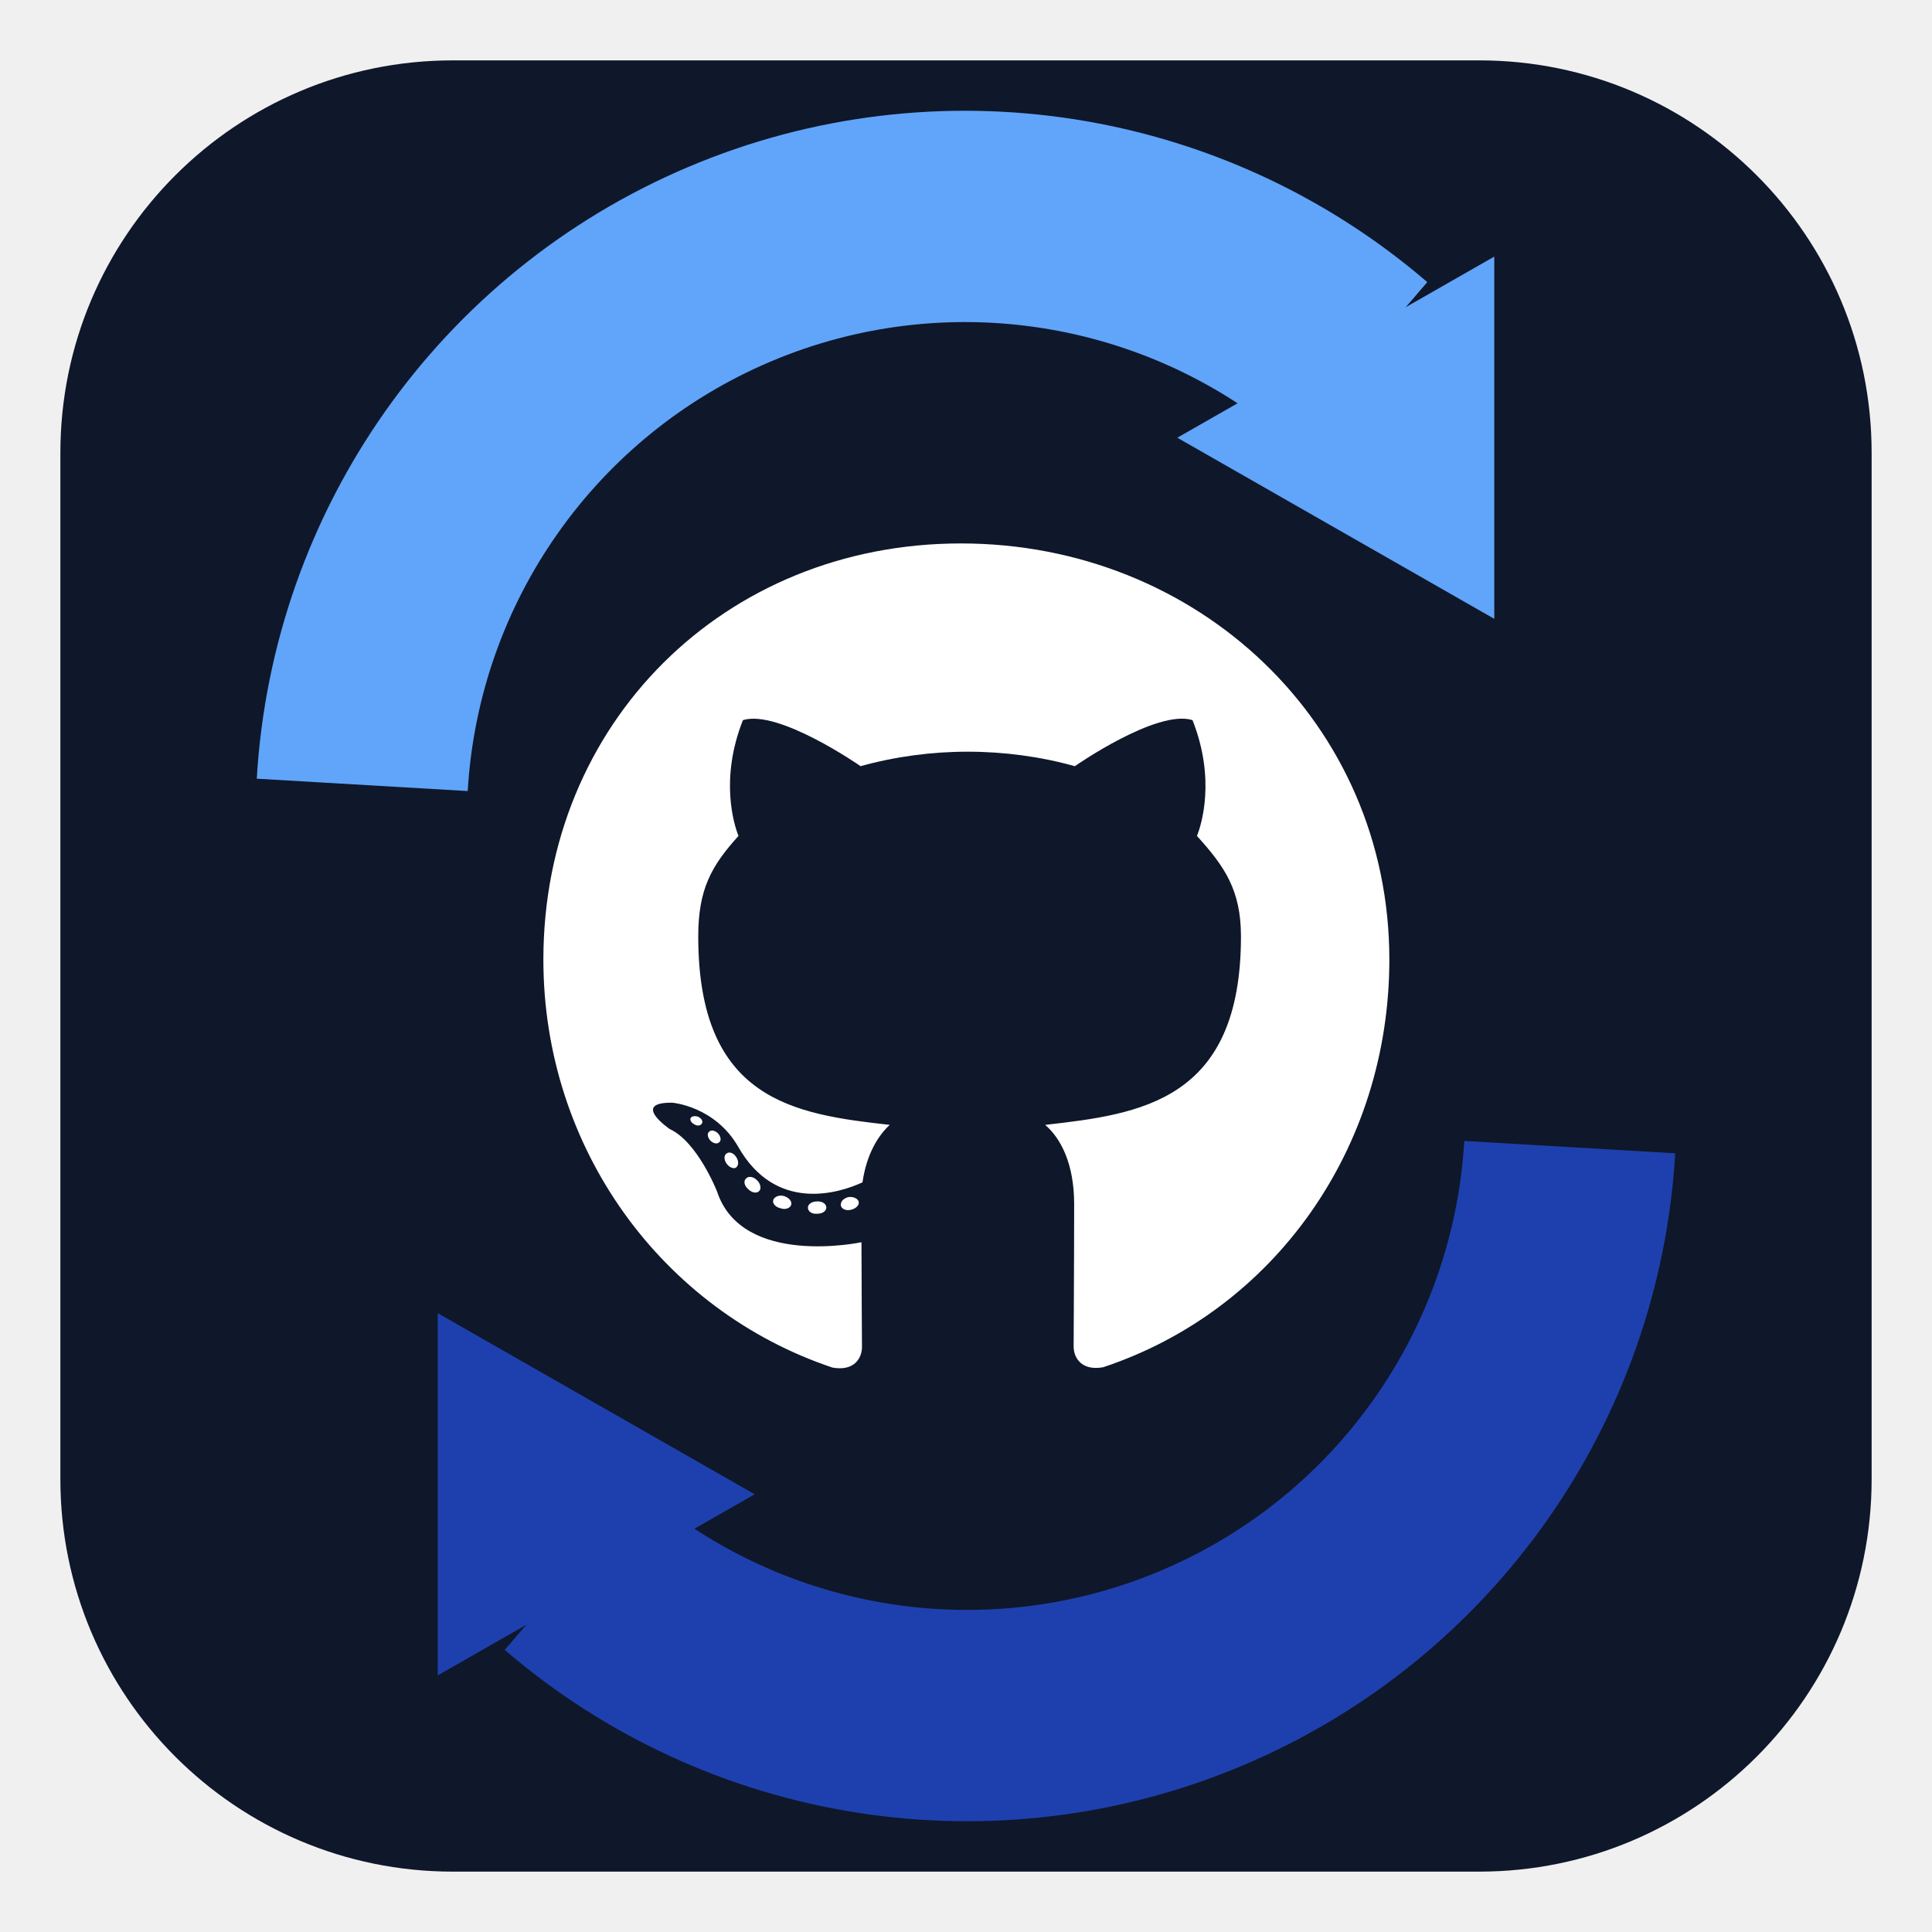
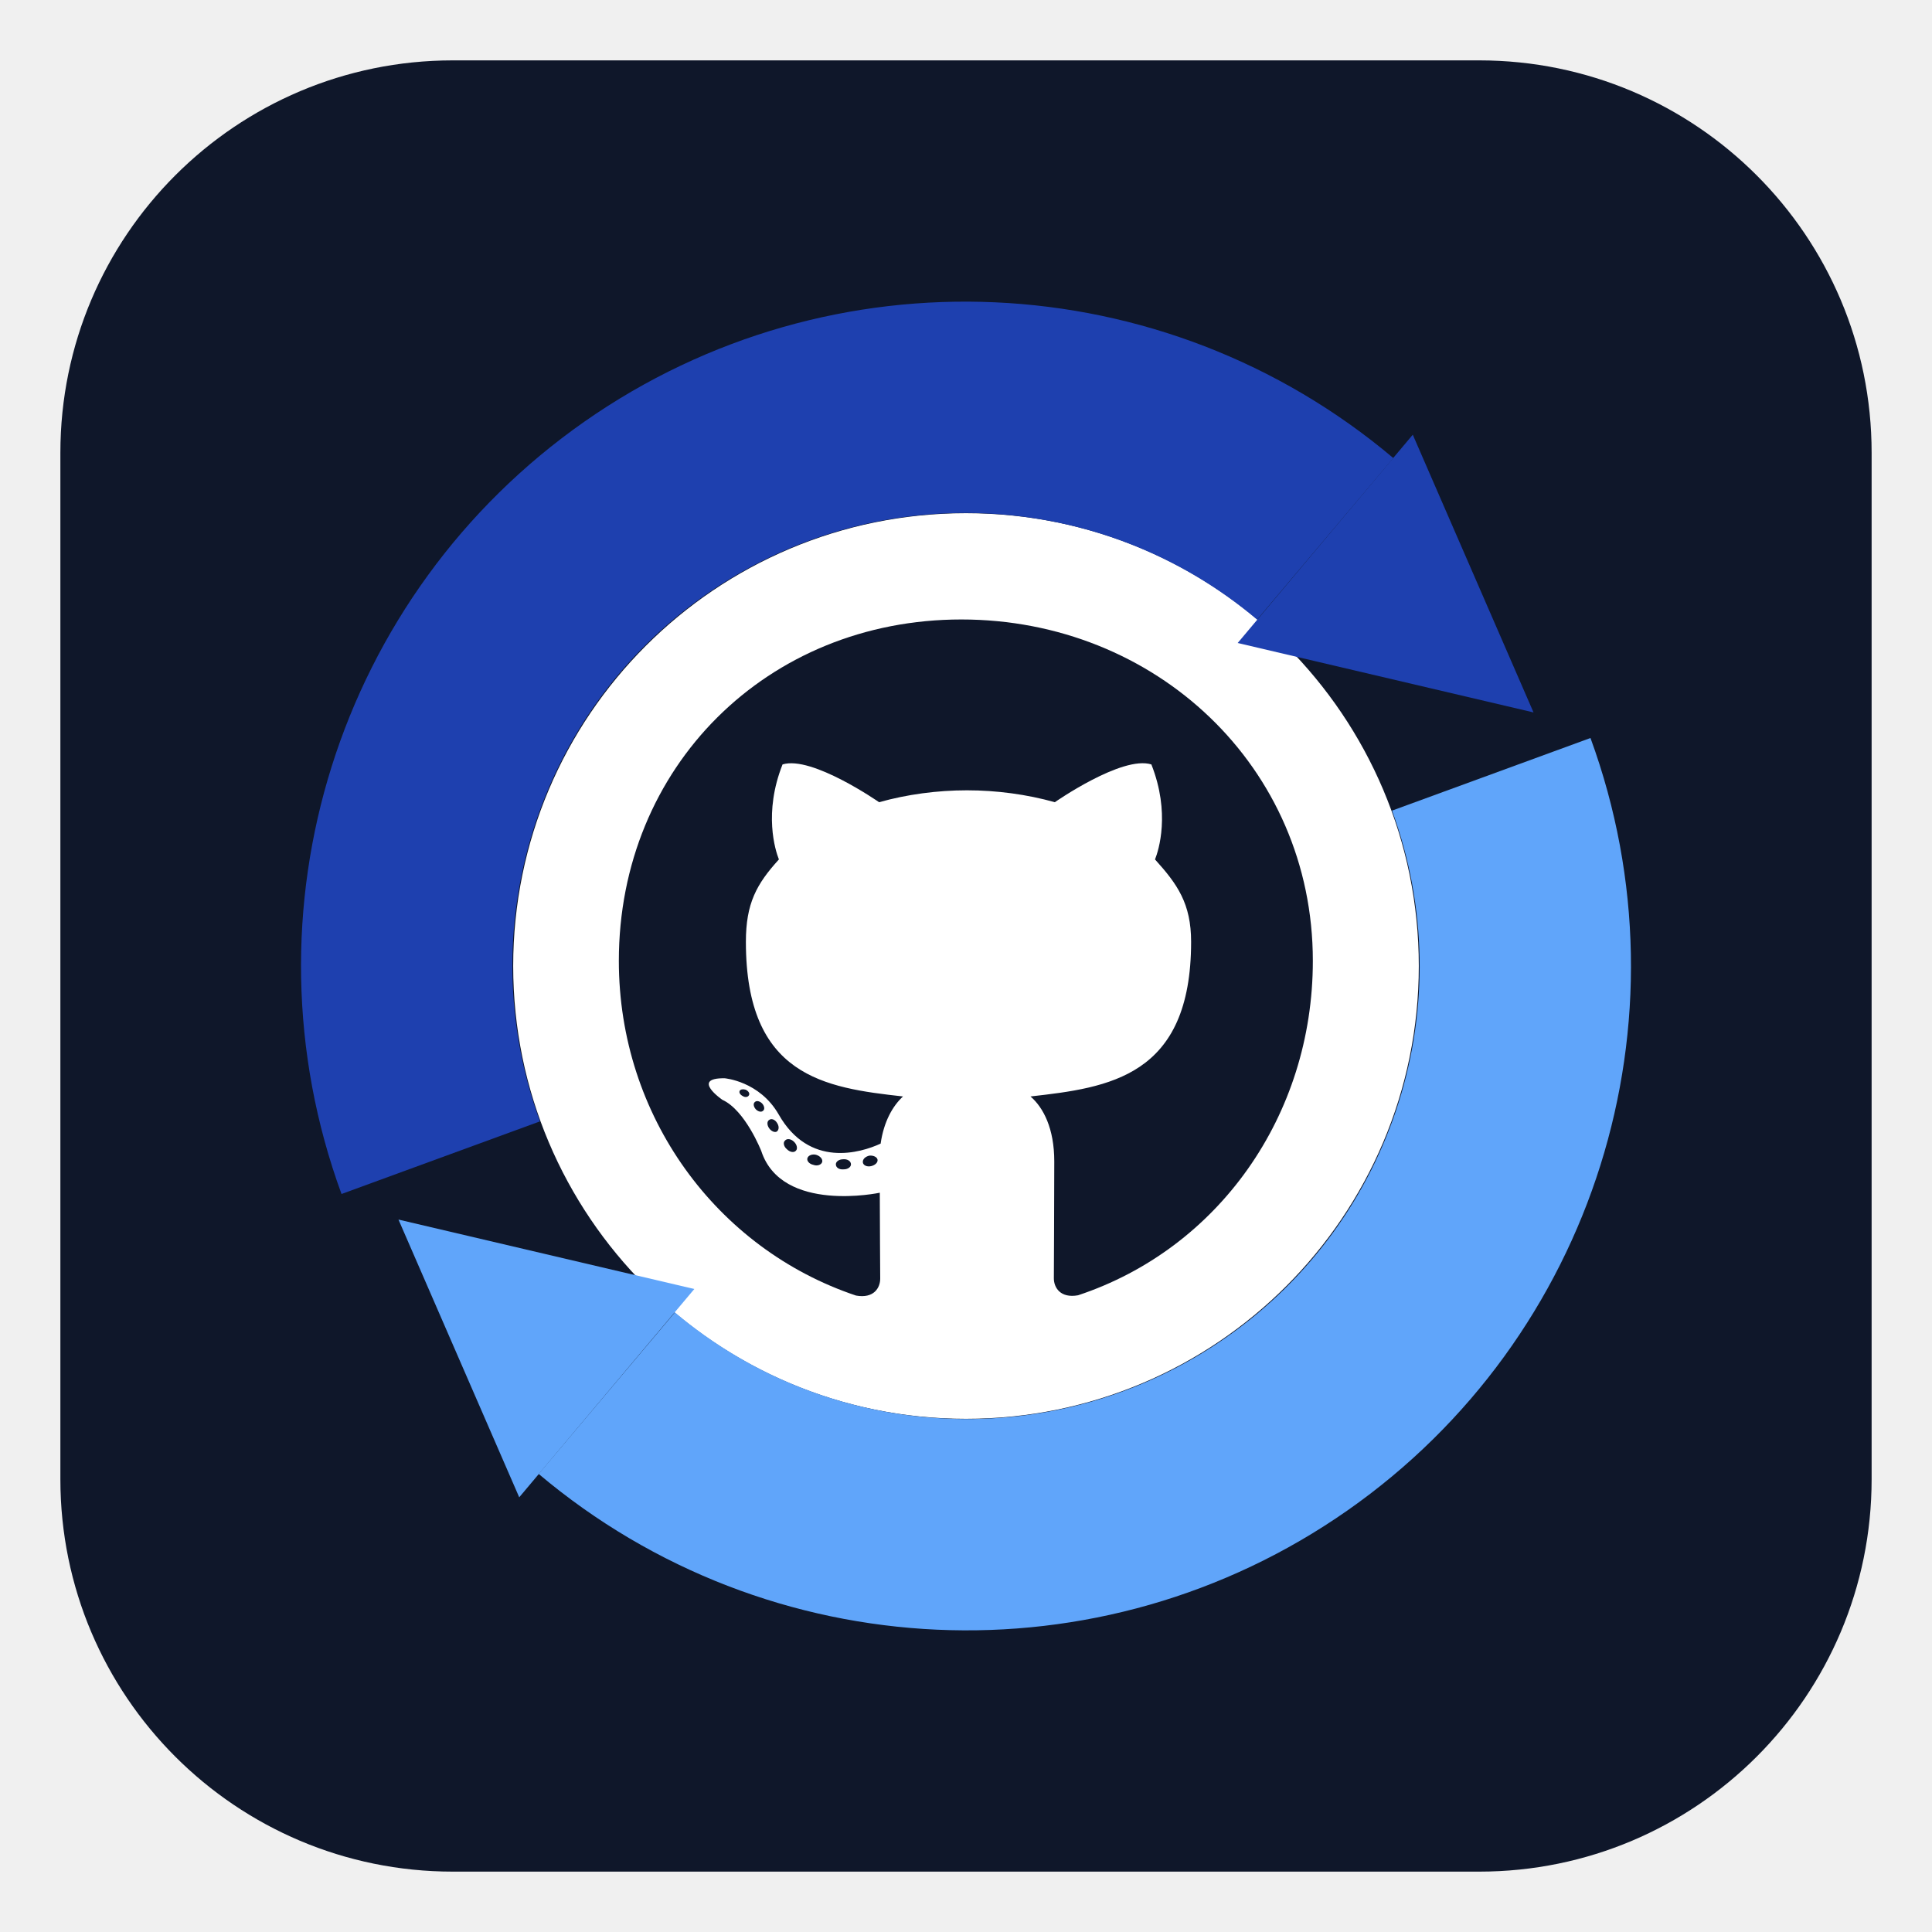
<svg xmlns="http://www.w3.org/2000/svg" width="128" height="128" viewBox="0 0 128 128">
  <rect x="4" y="4" width="120" height="120" rx="26" fill="#0f172a" />
-   <path d="M 24 52 A 40 40 0 0 1 90 24" fill="none" stroke="#60a5fa" stroke-width="14" stroke-linecap="butt" />
-   <polygon points="99,17 99,41 78,29" fill="#60a5fa" />
-   <path d="M 104 76 A 40 40 0 0 1 38 104" fill="none" stroke="#1e40af" stroke-width="14" stroke-linecap="butt" />
-   <polygon points="29,111 29,87 50,99" fill="#1e40af" />
-   <g transform="translate(36 35.1) scale(0.113)" fill="#ffffff">
+   <circle cx="64" cy="64" r="30" fill="#ffffff" />
+   <path d="M 98.8 51.3 A 37 37 0 0 1 40.2 92.3" fill="none" stroke="#60a5fa" stroke-width="14" stroke-linecap="butt" />
+   <polygon points="46,85.4 34.4,99.2 26.4,80.8" fill="#60a5fa" />
+   <path d="M 29.2 76.7 A 37 37 0 0 1 87.8 35.7" fill="none" stroke="#1e40af" stroke-width="14" stroke-linecap="butt" />
+   <polygon points="82,42.6 93.6,28.8 101.6,47.2" fill="#1e40af" />
+   <g transform="translate(41 40.3) scale(0.0927)" fill="#0f172a">
    <path d="M165.9 397.4c0 2-2.3 3.6-5.2 3.6-3.3.3-5.6-1.3-5.6-3.6 0-2 2.3-3.6 5.2-3.6 3-.3 5.6 1.3 5.6 3.6zm-31.1-4.5c-.7 2 1.3 4.3 4.3 4.9 2.6 1 5.6 0 6.2-2s-1.3-4.3-4.3-5.2c-2.6-.7-5.5.3-6.2 2.3zm44.2-1.7c-2.9.7-4.9 2.6-4.6 4.9.3 2 2.9 3.3 5.9 2.6 2.9-.7 4.9-2.6 4.6-4.6-.3-1.9-3-3.2-5.9-2.9zM244.8 8C106.1 8 0 113.3 0 252c0 110.9 69.8 205.8 169.5 239.2 12.8 2.3 17.3-5.6 17.3-12.1 0-6.2-.3-40.4-.3-61.4 0 0-70 15-84.7-29.8 0 0-11.4-29.1-27.8-36.6 0 0-22.9-15.7 1.6-15.4 0 0 24.9 2 38.6 25.8 21.9 38.6 58.6 27.5 72.9 20.9 2.3-16 8.8-27.1 16-33.7-55.9-6.2-112.3-14.3-112.3-110.5 0-27.5 7.6-41.3 23.6-58.9-2.6-6.5-11.1-33.3 2.6-67.9 20.9-6.5 69 27 69 27 20-5.6 41.5-8.5 62.8-8.5s42.8 2.9 62.8 8.5c0 0 48.1-33.6 69-27 13.7 34.7 5.2 61.4 2.6 67.9 16 17.7 25.8 31.5 25.8 58.9 0 96.5-58.9 104.2-114.8 110.5 9.2 7.9 17 22.9 17 46.4 0 33.7-.3 75.4-.3 83.6 0 6.5 4.6 14.4 17.3 12.1C428.2 457.8 496 362.9 496 252 496 113.3 383.5 8 244.8 8zM97.2 352.9c-1.3 1-1 3.3.7 5.2 1.6 1.6 3.9 2.3 5.2 1 1.3-1 1-3.3-.7-5.2-1.6-1.6-3.9-2.3-5.2-1zm-10.8-8.1c-.7 1.3.3 2.9 2.3 3.9 1.6 1 3.6.7 4.3-.7.7-1.3-.3-2.9-2.3-3.9-2-.6-3.6-.3-4.3.7zm32.4 35.6c-1.6 1.3-1 4.3 1.3 6.2 2.3 2.3 5.2 2.6 6.5 1 1.3-1.3.7-4.3-1.3-6.2-2.2-2.3-5.2-2.6-6.5-1zm-11.4-14.7c-1.6 1-1.6 3.6 0 5.9 1.6 2.3 4.3 3.3 5.6 2.3 1.6-1.3 1.6-3.9 0-6.2-1.4-2.3-4-3.3-5.6-2z" />
  </g>
</svg>
